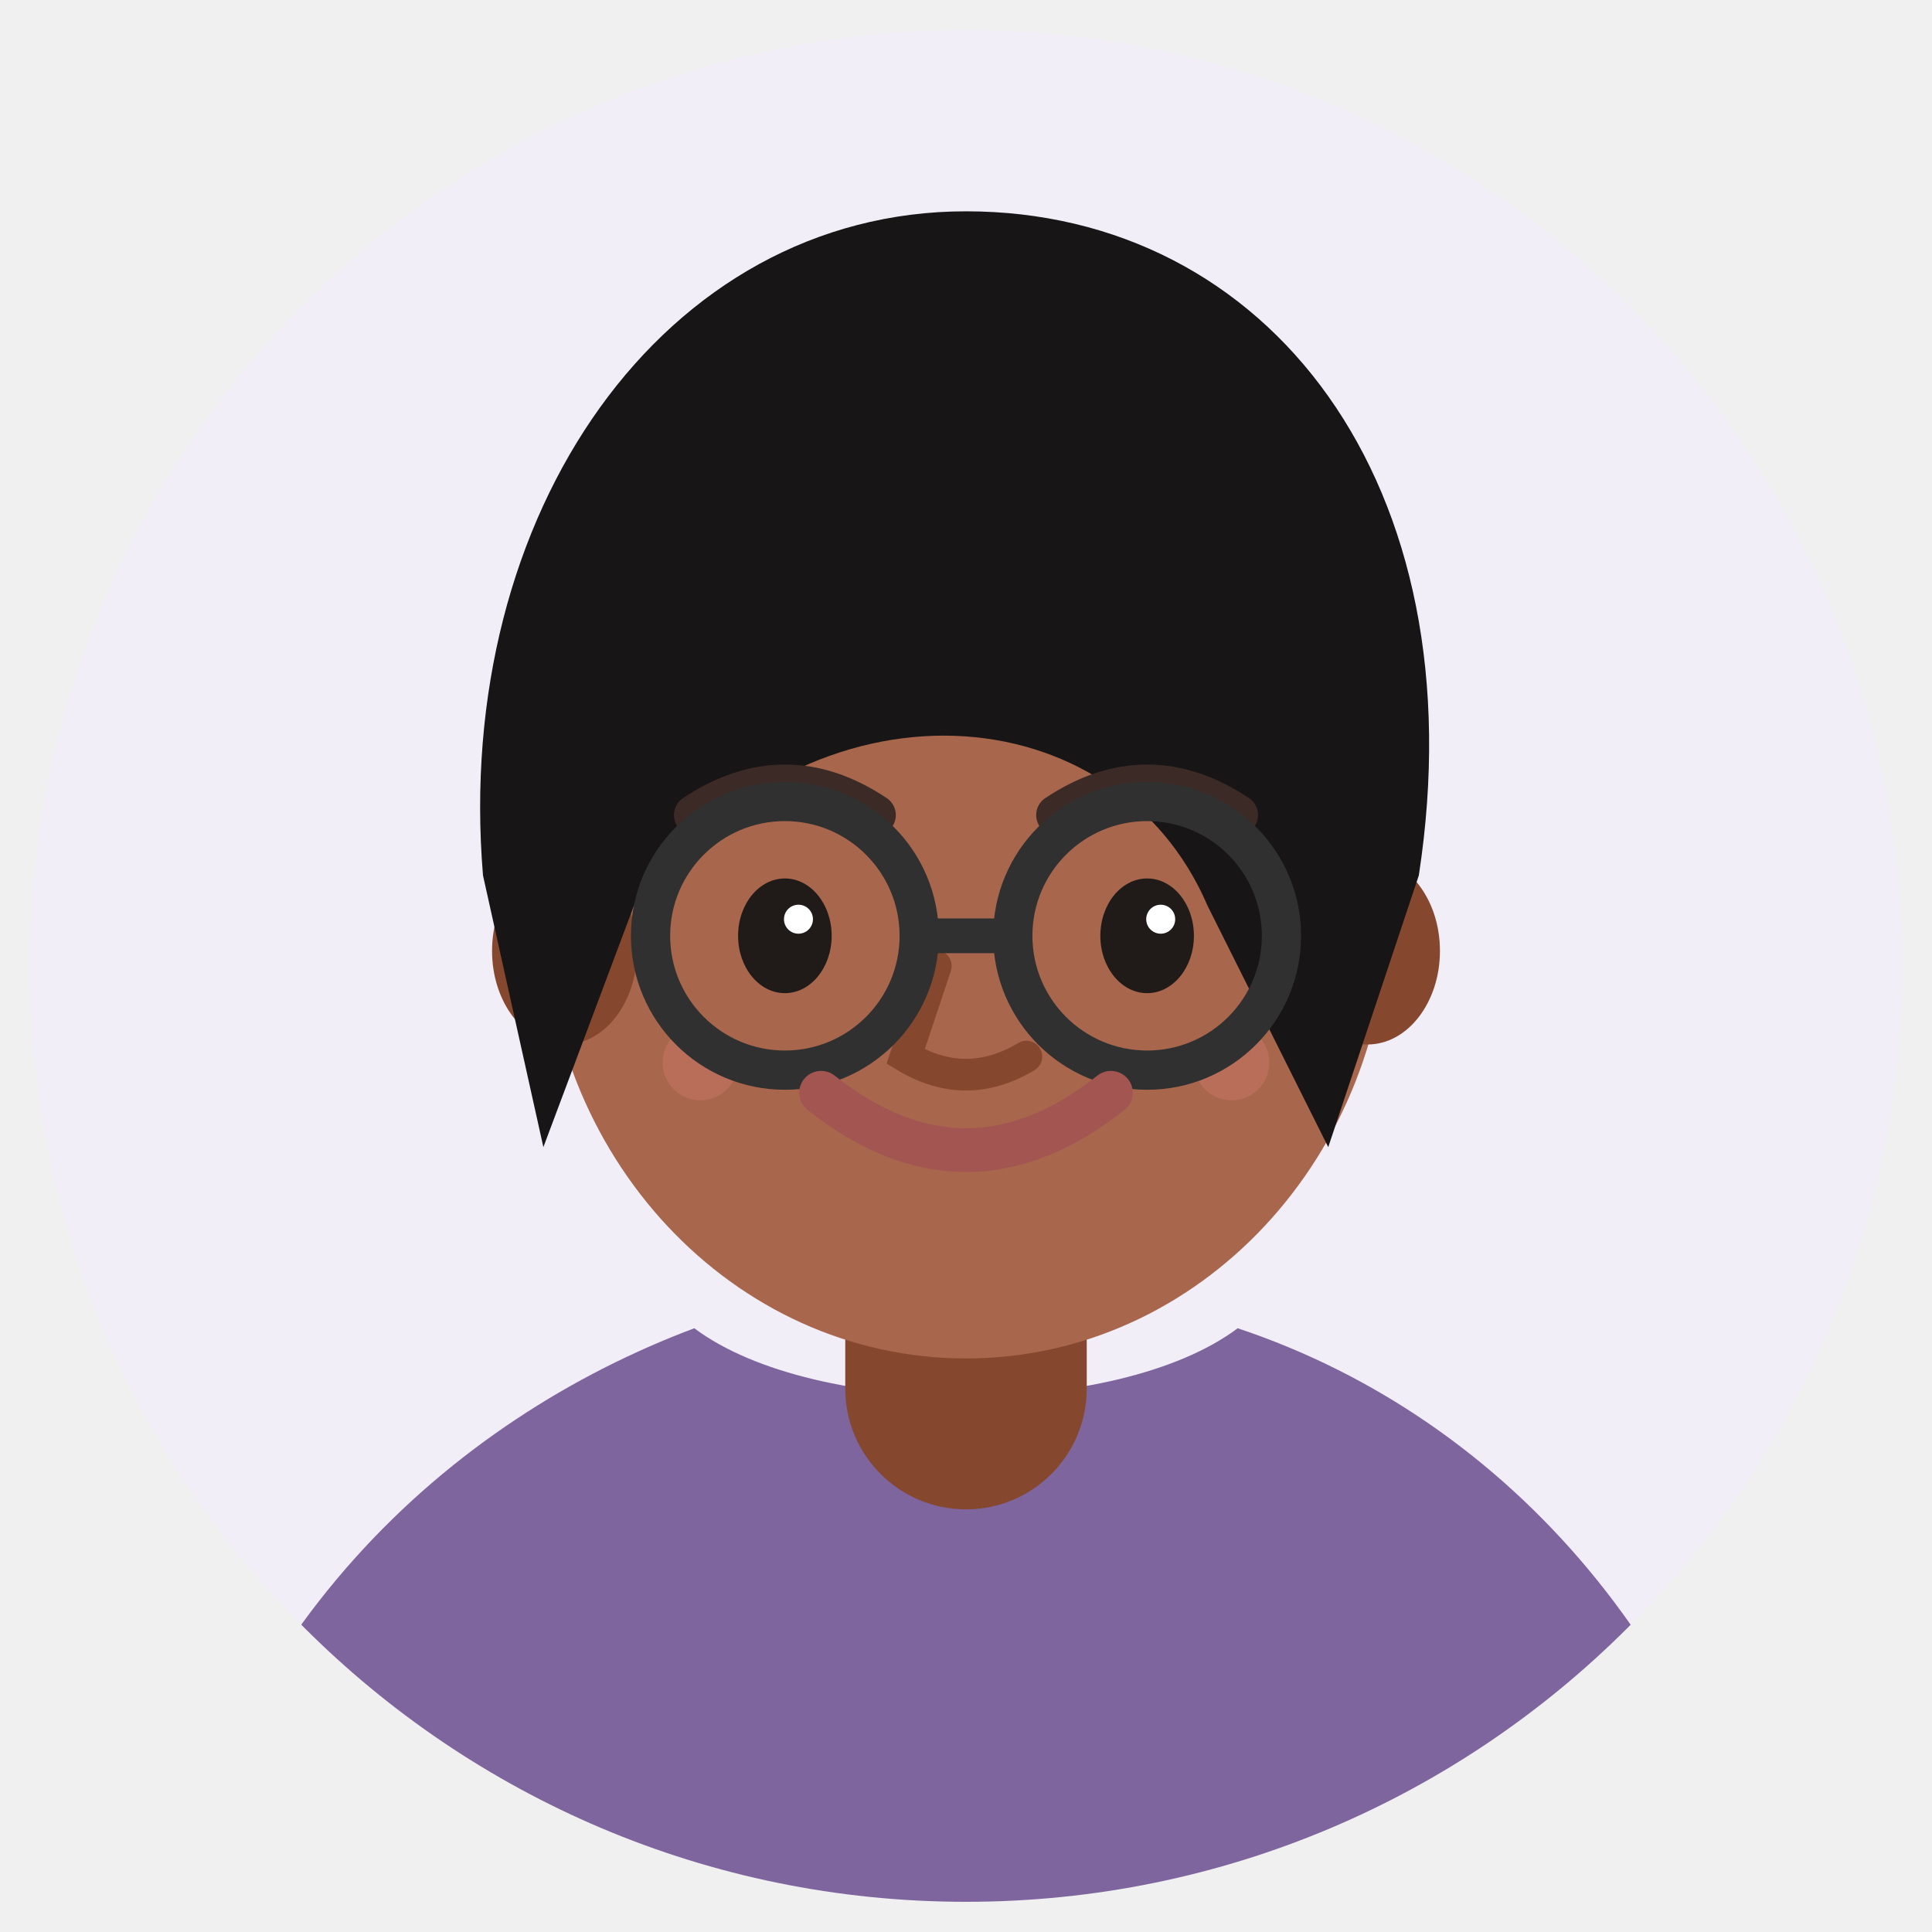
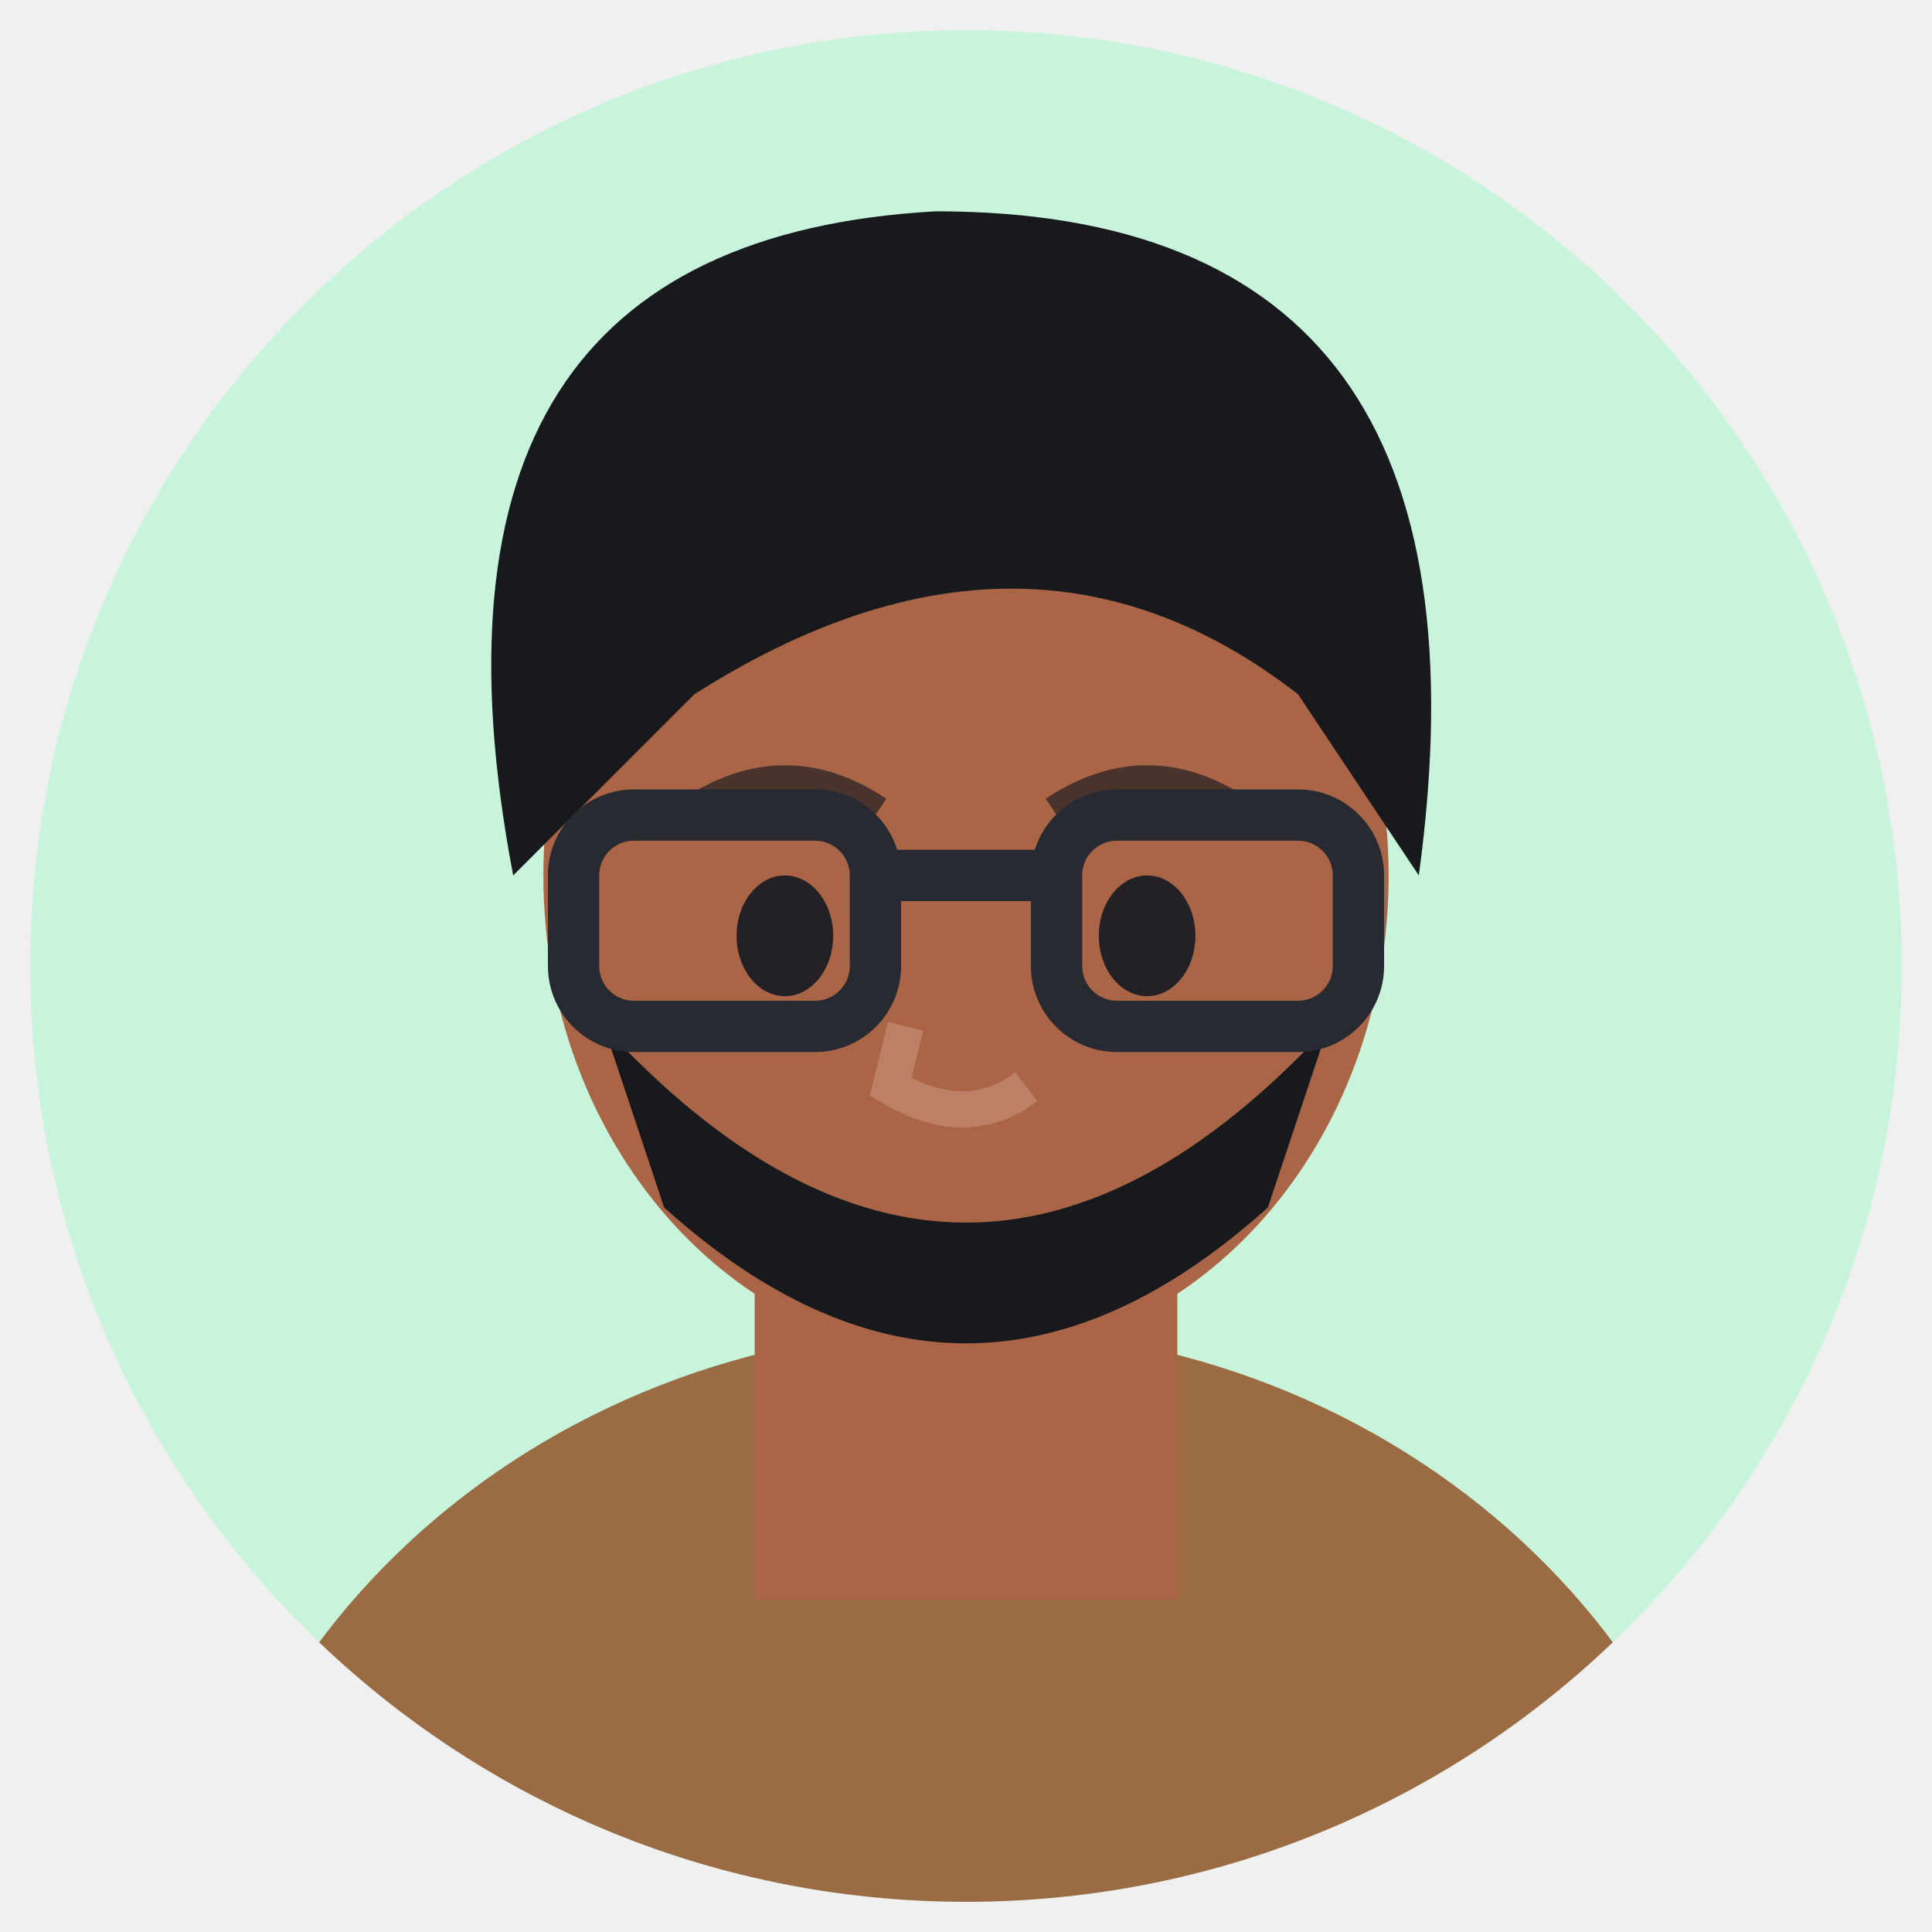
<svg xmlns="http://www.w3.org/2000/svg" width="64" height="64" viewBox="0 0 64 64">
  <defs>
-     <clipPath id="clip">
+     <clipPath id="c">
      <circle cx="32" cy="32" r="31" />
    </clipPath>
  </defs>
-   <circle cx="32" cy="32" r="31" fill="#f1eef8" />
-   <g clip-path="url(#clip)">
-     <path d="M5 66C7 54 15 47 23 44C27 47 37 47 41 44C50 47 57 55 59 66Z" fill="#7f659e" />
-     <rect x="28" y="39" width="8" height="11" rx="4" fill="#85482f" />
-     <ellipse cx="32" cy="30" rx="14" ry="15" fill="#a8664c" />
-     <ellipse cx="18.7" cy="31.5" rx="2.4" ry="3.1" fill="#85482f" />
-     <ellipse cx="45.3" cy="31.5" rx="2.4" ry="3.1" fill="#85482f" />
-     <path d="M16 29C15 17 22 7 32 7C42 7 49 16 47 29L44 38L40 30C37 23 27 22 21 30L18 38Z" fill="#171515" />
-     <path d="M23 27Q26 25 29 27M35 27Q38 25 41 27" fill="none" stroke="#3b2a25" stroke-width="1.35" stroke-linecap="round" />
-     <ellipse cx="26" cy="31" rx="1.55" ry="1.9" fill="#201b19" />
-     <ellipse cx="38" cy="31" rx="1.55" ry="1.9" fill="#201b19" />
-     <circle cx="26.45" cy="30.45" r=".48" fill="#fff" />
-     <circle cx="38.45" cy="30.45" r=".48" fill="#fff" />
-     <path d="M31 32L30 35Q32 36.2 34 35" fill="none" stroke="#85482f" stroke-width="1.05" stroke-linecap="round" />
-     <circle cx="23.2" cy="35.2" r="1.25" fill="#ee8a83" opacity=".23" />
-     <circle cx="40.8" cy="35.2" r="1.25" fill="#ee8a83" opacity=".23" />
-     <circle cx="26" cy="31" r="4.45" fill="none" stroke="#303030" stroke-width="1.3" />
-     <circle cx="38" cy="31" r="4.45" fill="none" stroke="#303030" stroke-width="1.3" />
-     <path d="M30.35 31H33.65" stroke="#303030" stroke-width="1.15" />
-     <path d="M27.2 36.2Q32 40 36.8 36.2" fill="none" stroke="#a35651" stroke-width="1.45" stroke-linecap="round" />
+   <circle cx="32" cy="32" r="31" fill="#c8f4dc" />
+   <g clip-path="url(#c)">
+     <ellipse cx="32" cy="68" rx="26" ry="24" fill="#9b6b43" />
+     <path d="M25 42H39V53H25Z" fill="#a96545" />
+     <ellipse cx="32" cy="29" rx="14" ry="16" fill="#a96545" />
+     <path d="M17 29Q13 8 31 7Q50 7 47 29L43 23Q34 16 23 23Z" fill="#17191d" />
+     <path d="M23 27Q26 25 29 27M35 27Q38 25 41 27" stroke="#49332c" stroke-width="1.3" fill="none" />
+     <ellipse cx="26" cy="31" rx="1.6" ry="2" fill="#242126" />
+     <ellipse cx="38" cy="31" rx="1.6" ry="2" fill="#242126" />
+     <path d="M30 34L29.5 36Q32 37.5 34 36M27 40Q32 43 37 40" stroke="#bd8066" stroke-width="1.2" fill="none" />
+     <path d="M20 34Q32 47 44 34L42 40Q32 49 22 40Z" fill="#17191d" />
+     <g fill="none" stroke="#282a31" stroke-width="1.7">
+       <rect x="19" y="27" width="10" height="7" rx="2" />
+       <rect x="35" y="27" width="10" height="7" rx="2" />
+       <path d="M29 29H35" />
+     </g>
  </g>
</svg>
